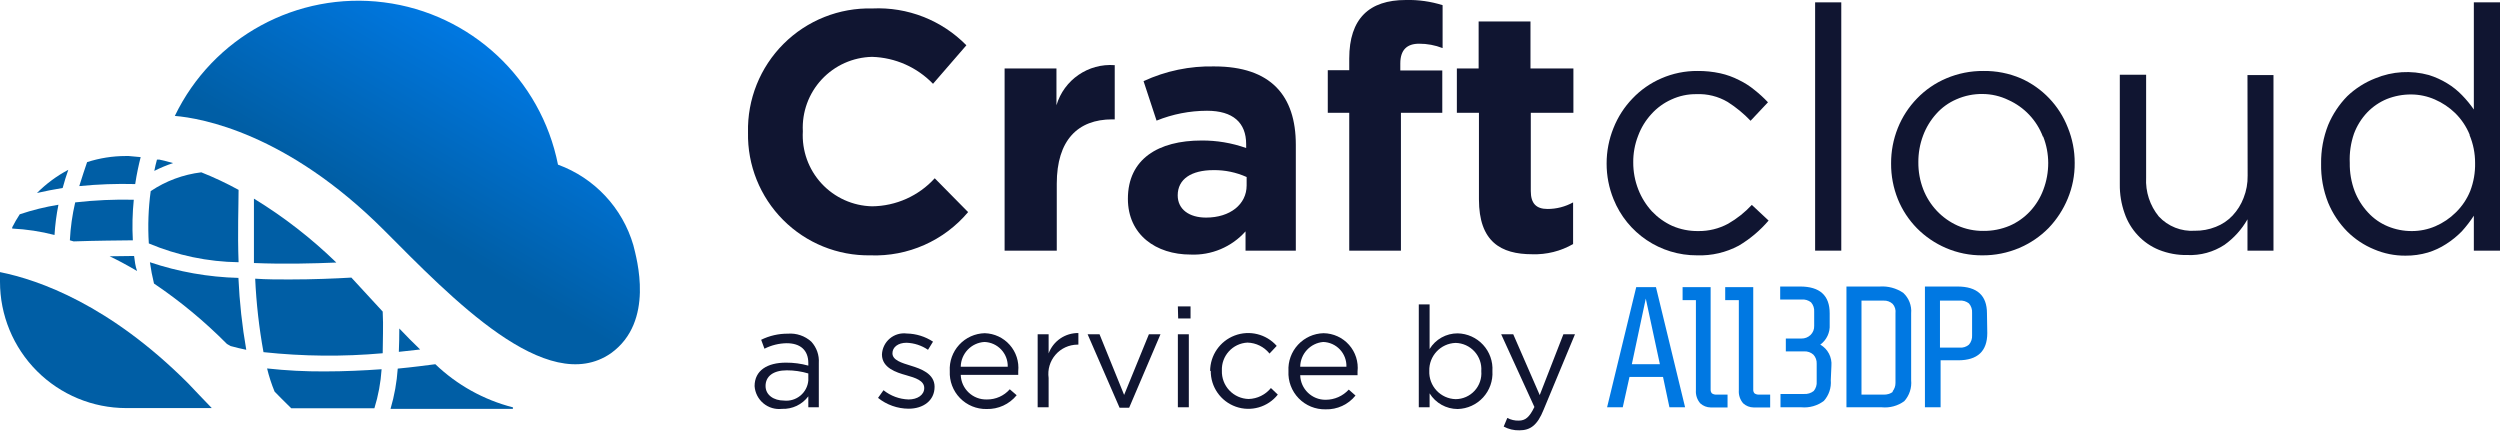
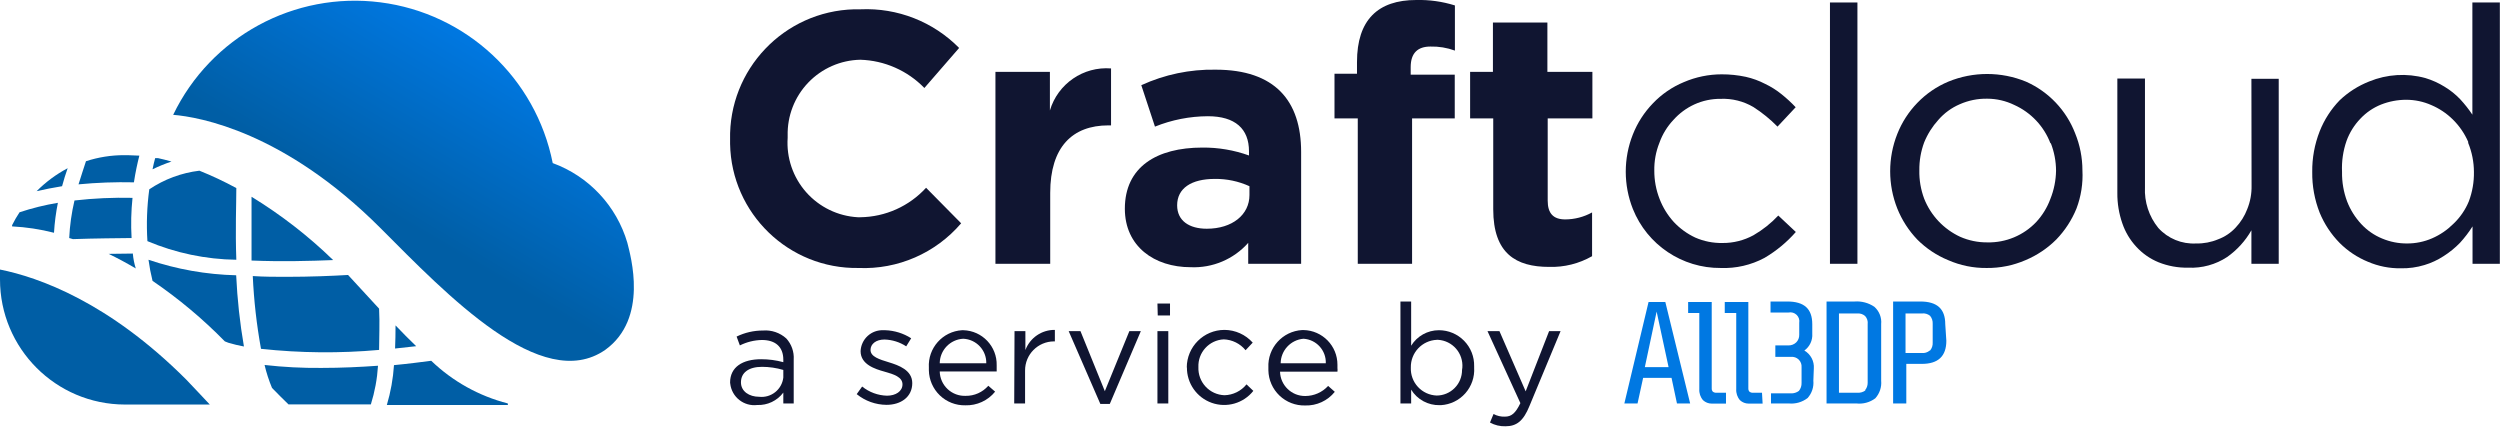
- <svg xmlns="http://www.w3.org/2000/svg" viewBox="0 0 159.59 27.47">
+ <svg xmlns="http://www.w3.org/2000/svg" viewBox="0 0 161.11 27.47">
  <defs>
-     <style>.cls-1{fill:#101531;}.cls-2{fill:url(#linear-gradient);}.cls-3{fill:#005ea5;}.cls-4{fill:#0078e2;}</style>
-     <linearGradient id="linear-gradient" x1="32.14" y1="3.29" x2="25.72" y2="14.17" gradientUnits="userSpaceOnUse">
+     <style>.cls-1{fill:url(#linear-gradient);}.cls-2{fill:#005ea5;}.cls-3{fill:#101531;}.cls-4{fill:#0078e2;}</style>
+     <linearGradient id="linear-gradient" x1="32.15" y1="-593.82" x2="25.73" y2="-604.7" gradientTransform="matrix(1, 0, 0, -1, 0, -590.52)" gradientUnits="userSpaceOnUse">
      <stop offset="0" stop-color="#0078e2" />
      <stop offset="1" stop-color="#005ea5" />
    </linearGradient>
  </defs>
  <g id="Layer_2" data-name="Layer 2">
    <g id="Layer_1-2" data-name="Layer 1">
-       <path class="cls-1" d="M48.17,24.65v0c0-1,.81-1.5,2-1.5a5.21,5.21,0,0,1,1.43.19v-.16c0-.83-.51-1.27-1.38-1.27a3.24,3.24,0,0,0-1.42.35l-.21-.57a3.8,3.8,0,0,1,1.7-.39,2,2,0,0,1,1.5.51,1.83,1.83,0,0,1,.48,1.36V26h-.67v-.7a2,2,0,0,1-1.68.8A1.57,1.57,0,0,1,48.17,24.65Zm3.43-.36v-.45a4.8,4.8,0,0,0-1.37-.2c-.87,0-1.36.38-1.36,1v0c0,.59.54.93,1.17.93A1.41,1.41,0,0,0,51.6,24.29Z" />
-       <path class="cls-1" d="M56.05,25.4l.35-.49A2.69,2.69,0,0,0,58,25.5c.56,0,1-.28,1-.73v0c0-.47-.55-.65-1.16-.82s-1.54-.46-1.54-1.32h0a1.41,1.41,0,0,1,1.59-1.34,3.16,3.16,0,0,1,1.67.52l-.32.52a2.59,2.59,0,0,0-1.37-.45c-.55,0-.9.29-.9.67v0c0,.44.57.61,1.19.8s1.5.5,1.5,1.34h0c0,.89-.73,1.4-1.66,1.4A3.15,3.15,0,0,1,56.05,25.4Z" />
-       <path class="cls-1" d="M60.63,23.69v0a2.29,2.29,0,0,1,2.23-2.42A2.21,2.21,0,0,1,65,23.7a1.69,1.69,0,0,1,0,.23H61.33A1.62,1.62,0,0,0,63,25.5a1.91,1.91,0,0,0,1.46-.65l.44.38a2.39,2.39,0,0,1-1.92.88A2.31,2.31,0,0,1,60.63,23.69Zm3.7-.28a1.54,1.54,0,0,0-1.49-1.58,1.61,1.61,0,0,0-1.51,1.58Z" />
-       <path class="cls-1" d="M66.24,21.34h.7v1.22a2,2,0,0,1,1.9-1.3V22h-.06a1.87,1.87,0,0,0-1.84,2.13V26h-.7Z" />
-       <path class="cls-1" d="M69.43,21.34h.76l1.57,3.87,1.58-3.87h.74l-2,4.69h-.61Z" />
-       <path class="cls-1" d="M75.19,19.56H76v.77h-.79Zm0,1.78h.7V26h-.7Z" />
-       <path class="cls-1" d="M77.25,23.69h0a2.43,2.43,0,0,1,4.25-1.61l-.46.49a1.86,1.86,0,0,0-1.41-.7A1.72,1.72,0,0,0,78,23.66v0a1.75,1.75,0,0,0,1.71,1.81,1.9,1.9,0,0,0,1.42-.7l.44.42a2.4,2.4,0,0,1-4.28-1.52Z" />
-       <path class="cls-1" d="M82.25,23.69v0a2.3,2.3,0,0,1,2.24-2.42,2.21,2.21,0,0,1,2.17,2.45,1.69,1.69,0,0,1,0,.23H83a1.61,1.61,0,0,0,1.63,1.57,2,2,0,0,0,1.47-.65l.43.38a2.36,2.36,0,0,1-1.91.88A2.32,2.32,0,0,1,82.25,23.69Zm3.7-.28a1.53,1.53,0,0,0-1.48-1.58A1.61,1.61,0,0,0,83,23.41Z" />
-       <path class="cls-1" d="M91.26,25.11V26h-.69V19.43h.69v2.85a2.09,2.09,0,0,1,1.79-1,2.27,2.27,0,0,1,2.22,2.41v0a2.28,2.28,0,0,1-2.22,2.42A2.11,2.11,0,0,1,91.26,25.11Zm3.3-1.42v0a1.68,1.68,0,0,0-1.64-1.8,1.74,1.74,0,0,0-1.68,1.79v0a1.73,1.73,0,0,0,1.68,1.8A1.65,1.65,0,0,0,94.56,23.69Z" />
-       <path class="cls-1" d="M99.8,21.34h.74l-2,4.81c-.4,1-.85,1.32-1.55,1.32a2,2,0,0,1-1-.24l.23-.55a1.46,1.46,0,0,0,.73.17c.42,0,.68-.21,1-.87l-2.12-4.64h.77l1.69,3.88Z" />
-       <path class="cls-2" d="M39,22.55C34.9,25.39,28.81,19,24.51,14.69,18.32,8.5,12.86,7.54,11.16,7.4a13,13,0,0,1,24.46,3.11,7.8,7.8,0,0,1,4.81,5.14C40.64,16.5,41.81,20.53,39,22.55Z" />
-       <path class="cls-3" d="M12,24.46c-5-5-9.51-6.59-12-7.09,0,.2,0,.41,0,.61a8.06,8.06,0,0,0,8.06,8.07h5.46C13,25.5,12.5,25,12,24.46Z" />
-       <path class="cls-3" d="M8.56,16.34,7,16.36c.56.27,1.14.58,1.75.94C8.64,17,8.6,16.66,8.56,16.34Z" />
-       <path class="cls-3" d="M11.05,10.41c-.31-.09-.6-.16-.87-.22h0l-.16,0c-.06.22-.12.46-.17.72A8.55,8.55,0,0,1,11.05,10.41Z" />
-       <path class="cls-3" d="M4,12c.11-.41.23-.79.36-1.16a8.3,8.3,0,0,0-2,1.48C2.89,12.2,3.44,12.09,4,12Z" />
-       <path class="cls-3" d="M25.46,22.46l1.36-.15c-.45-.43-.89-.88-1.33-1.34C25.49,21.46,25.48,22,25.46,22.46Z" />
-       <path class="cls-3" d="M18.46,17.84c-.7,0-1.44,0-2.17-.05a35.1,35.1,0,0,0,.53,4.69,38.89,38.89,0,0,0,7.61.07c0-.82.05-1.72,0-2.66-.69-.74-1.36-1.48-2-2.17C21.4,17.78,20,17.84,18.46,17.84Z" />
-       <path class="cls-3" d="M8.48,15.34a16.79,16.79,0,0,1,.06-2.59,27.61,27.61,0,0,0-3.74.17,13.57,13.57,0,0,0-.34,2.42l.24.07C6.09,15.36,7.67,15.35,8.48,15.34Z" />
-       <path class="cls-3" d="M15.23,16.74c-.07-1.91,0-3.61,0-4.62A21.25,21.25,0,0,0,12.85,11,7.39,7.39,0,0,0,9.62,12.2a17,17,0,0,0-.12,3.34A15.31,15.31,0,0,0,15.23,16.74Z" />
-       <path class="cls-3" d="M3.73,13.07a15.37,15.37,0,0,0-2.47.61,8.52,8.52,0,0,0-.48.83s0,.08,0,.08A13.41,13.41,0,0,1,3.48,15,14,14,0,0,1,3.73,13.07Z" />
-       <path class="cls-3" d="M24.36,23.57c-1.12.08-2.36.14-3.65.14a32,32,0,0,1-3.66-.19A9.85,9.85,0,0,0,17.53,25c.35.35.7.72,1.06,1.06l0,0h5.31A10.74,10.74,0,0,0,24.36,23.57Z" />
-       <path class="cls-3" d="M32.73,26a11.17,11.17,0,0,1-4.94-2.75c-.63.08-1.44.19-2.4.28a12,12,0,0,1-.46,2.57h7.79A.06.06,0,0,0,32.73,26Z" />
-       <path class="cls-3" d="M14.72,22.09q.51.14,1,.24a36.2,36.2,0,0,1-.5-4.59,19.29,19.29,0,0,1-5.65-1,13.54,13.54,0,0,0,.26,1.36,30.67,30.67,0,0,1,4.66,3.86Z" />
-       <path class="cls-3" d="M21.47,16.76a29.88,29.88,0,0,0-5.26-4.08c0,1.29,0,2.7,0,4.11C18.13,16.87,20,16.82,21.47,16.76Z" />
-       <path class="cls-3" d="M5.06,11.88a28.72,28.72,0,0,1,3.57-.13l0,0c.1-.66.23-1.25.35-1.72l-.76-.07h-.2a8,8,0,0,0-2.46.39C5.42,10.78,5.23,11.31,5.06,11.88Z" />
-       <path class="cls-3" d="M16,23.38h0l0,.05Z" />
-       <path class="cls-1" d="M55.56,16.3a7.69,7.69,0,0,1-7.81-7.84v0A7.74,7.74,0,0,1,55.69.54a7.89,7.89,0,0,1,6,2.35L59.56,5.35a5.63,5.63,0,0,0-3.89-1.72,4.52,4.52,0,0,0-4.42,4.75v0a4.53,4.53,0,0,0,4.42,4.79,5.48,5.48,0,0,0,4-1.79l2.13,2.16A7.78,7.78,0,0,1,55.56,16.3Z" />
-       <path class="cls-1" d="M71,7.62c-2.19,0-3.54,1.32-3.54,4.11V16H64.13V4.37h3.31V6.72a3.59,3.59,0,0,1,3.72-2.56V7.62Z" />
-       <path class="cls-1" d="M79.51,16V14.77A4.44,4.44,0,0,1,76,16.25c-2.2,0-4-1.26-4-3.56v0c0-2.54,1.94-3.72,4.7-3.72a8.3,8.3,0,0,1,2.85.48V9.2c0-1.37-.84-2.13-2.5-2.13a8.63,8.63,0,0,0-3.22.63L73,5.18a10.19,10.19,0,0,1,4.52-.94c3.61,0,5.2,1.87,5.2,5V16Zm.07-4.7a5,5,0,0,0-2.11-.44c-1.42,0-2.29.57-2.29,1.61v0c0,.9.74,1.42,1.81,1.42,1.54,0,2.59-.85,2.59-2.05Z" />
-       <path class="cls-1" d="M90.59,2.79c-.77,0-1.2.39-1.2,1.26V4.5h2.68V7.2H89.43V16h-3.3V7.2H84.76V4.48h1.37V3.74C86.13,1.18,87.41,0,89.74,0a7.21,7.21,0,0,1,2.35.33V3.07A4.08,4.08,0,0,0,90.59,2.79Z" />
-       <path class="cls-1" d="M97.81,16.23c-2,0-3.4-.8-3.4-3.5V7.2H93V4.37h1.39v-3h3.31v3h2.74V7.2H97.72v5c0,.77.33,1.14,1.07,1.14a3.37,3.37,0,0,0,1.63-.42v2.66A4.91,4.91,0,0,1,97.81,16.23Z" />
-       <path class="cls-1" d="M111,15.68a5.26,5.26,0,0,1-2.66.62A5.72,5.72,0,0,1,103,12.71a6,6,0,0,1-.44-2.27A6,6,0,0,1,103,8.17a5.78,5.78,0,0,1,1.21-1.88A5.58,5.58,0,0,1,106.06,5a5.66,5.66,0,0,1,2.3-.47,6.55,6.55,0,0,1,1.46.15,4.94,4.94,0,0,1,1.19.43,4.88,4.88,0,0,1,1,.64,7.94,7.94,0,0,1,.85.78l-1.11,1.18a7.83,7.83,0,0,0-1.46-1.2,3.62,3.62,0,0,0-2-.5,3.69,3.69,0,0,0-1.59.34,3.8,3.8,0,0,0-1.28.93,4.2,4.2,0,0,0-.85,1.39,4.55,4.55,0,0,0-.31,1.7,4.69,4.69,0,0,0,.32,1.72,4.47,4.47,0,0,0,.87,1.4,4.18,4.18,0,0,0,1.3.93,4.05,4.05,0,0,0,1.65.33,3.9,3.9,0,0,0,1.92-.47,6.44,6.44,0,0,0,1.51-1.2l1.07,1A7.65,7.65,0,0,1,111,15.68Z" />
-       <path class="cls-1" d="M115.87,16V.15h1.67V16Z" />
-       <path class="cls-1" d="M132,12.67a6.05,6.05,0,0,1-1.23,1.89,5.84,5.84,0,0,1-1.87,1.27,5.94,5.94,0,0,1-2.35.47,5.77,5.77,0,0,1-2.33-.47,5.84,5.84,0,0,1-1.85-1.26,5.72,5.72,0,0,1-1.22-1.86,6,6,0,0,1-.43-2.27,6,6,0,0,1,.43-2.27,5.81,5.81,0,0,1,1.22-1.88A5.64,5.64,0,0,1,124.25,5a5.92,5.92,0,0,1,2.36-.47A5.86,5.86,0,0,1,129,5,5.7,5.7,0,0,1,132,8.14a5.91,5.91,0,0,1,.44,2.26A5.78,5.78,0,0,1,132,12.67Zm-1.59-3.95a4.19,4.19,0,0,0-2.21-2.34A3.82,3.82,0,0,0,126.57,6a4,4,0,0,0-1.68.34,3.65,3.65,0,0,0-1.29.93,4.34,4.34,0,0,0-.84,1.39,4.75,4.75,0,0,0-.3,1.7,4.69,4.69,0,0,0,.31,1.72,4.26,4.26,0,0,0,.87,1.38,4.18,4.18,0,0,0,1.32.94,4,4,0,0,0,1.65.34,4.2,4.2,0,0,0,1.68-.33,3.93,3.93,0,0,0,1.3-.92,4.15,4.15,0,0,0,.85-1.38,4.81,4.81,0,0,0,.31-1.71A4.64,4.64,0,0,0,130.43,8.72Z" />
-       <path class="cls-1" d="M143.47,4.79h1.66V16h-1.66v-2A5.08,5.08,0,0,1,142,15.63a4,4,0,0,1-2.37.65,4.64,4.64,0,0,1-1.81-.33,3.79,3.79,0,0,1-1.35-.93,3.9,3.9,0,0,1-.85-1.42,5.32,5.32,0,0,1-.3-1.83v-7H137v6.57a3.61,3.61,0,0,0,.81,2.48,2.88,2.88,0,0,0,2.3.91,3.47,3.47,0,0,0,1.34-.25,2.89,2.89,0,0,0,1.07-.72,3.44,3.44,0,0,0,.7-1.12,3.68,3.68,0,0,0,.26-1.43Z" />
-       <path class="cls-1" d="M157.92,16V13.77a7.9,7.9,0,0,1-.77,1,5.65,5.65,0,0,1-1,.81,4.56,4.56,0,0,1-1.16.54,4.94,4.94,0,0,1-1.43.2,5,5,0,0,1-2-.4,5.27,5.27,0,0,1-1.72-1.14,5.74,5.74,0,0,1-1.22-1.84,6.41,6.41,0,0,1-.45-2.48,6.49,6.49,0,0,1,.45-2.48,5.85,5.85,0,0,1,1.22-1.84A5.47,5.47,0,0,1,151.63,5a5.28,5.28,0,0,1,3.42-.21,5.21,5.21,0,0,1,1.17.53,4.67,4.67,0,0,1,.95.76,7.1,7.1,0,0,1,.75.91V.15h1.67V16Zm-.27-7.41a4.13,4.13,0,0,0-.92-1.37,4.36,4.36,0,0,0-1.3-.87,3.79,3.79,0,0,0-1.51-.32,4.15,4.15,0,0,0-1.55.29,3.7,3.7,0,0,0-1.25.85,4,4,0,0,0-.85,1.36A5,5,0,0,0,150,10.4a4.89,4.89,0,0,0,.31,1.8,4.25,4.25,0,0,0,.86,1.37,3.55,3.55,0,0,0,1.26.88,3.94,3.94,0,0,0,1.53.3,3.78,3.78,0,0,0,1.51-.31,4.21,4.21,0,0,0,1.3-.88,4,4,0,0,0,.92-1.37A4.71,4.71,0,0,0,158,10.4,4.58,4.58,0,0,0,157.65,8.63Z" />
-       <path class="cls-4" d="M104.17,23.25l.89-4.19.9,4.19Zm1.54-4.92h-1.26L102.59,26h1l.43-1.94h2.14l.41,1.94h1Z" />
-       <path class="cls-4" d="M110.28,25.19h-.7a.47.47,0,0,1-.3-.08.34.34,0,0,1-.08-.25V18.33h-1.79v.83h.85v5.75a1.15,1.15,0,0,0,.28.84,1,1,0,0,0,.66.26h1.08Z" />
-       <path class="cls-4" d="M113,25.19h-.7a.47.47,0,0,1-.3-.08.34.34,0,0,1-.08-.25V18.33h-1.79v.83H111v5.75a1.15,1.15,0,0,0,.28.84,1,1,0,0,0,.66.26H113Z" />
-       <path class="cls-4" d="M116.91,23.36A1.42,1.42,0,0,0,116.2,22a1.47,1.47,0,0,0,.6-1.28V20q0-1.71-1.89-1.71h-1.27v.83H115a.86.86,0,0,1,.61.18.83.83,0,0,1,.2.61v.89a.76.76,0,0,1-.24.59.81.81,0,0,1-.57.22H114v.82h1.17a.82.82,0,0,1,.59.21.79.79,0,0,1,.21.58v1.13a.84.84,0,0,1-.19.61.9.9,0,0,1-.62.19h-1.5V26H115a2.07,2.07,0,0,0,1.43-.41,1.76,1.76,0,0,0,.44-1.32Z" />
-       <path class="cls-4" d="M122,20a1.58,1.58,0,0,0-.51-1.31,2.39,2.39,0,0,0-1.49-.4h-2.13V26h2.26a2.09,2.09,0,0,0,1.43-.39,1.75,1.75,0,0,0,.44-1.34Zm-1.15,5a.92.92,0,0,1-.62.19h-1.4v-6h1.41a.79.79,0,0,1,.58.21A.75.75,0,0,1,121,20v4.44A.84.84,0,0,1,120.8,25Z" />
-       <path class="cls-4" d="M126.84,20q0-1.71-1.89-1.71h-2.07V26h1V23H125q1.86,0,1.86-1.74Zm-1.15,2a.8.8,0,0,1-.6.19h-1.25v-3h1.25a.84.84,0,0,1,.6.18.83.83,0,0,1,.2.61V21.4A.83.83,0,0,1,125.69,22Z" />
+       <path class="cls-1" d="M39,22.55C34.9,25.39,28.81,19,24.51,14.69,18.32,8.5,12.86,7.54,11.16,7.4a13,13,0,0,1,24.46,3.11,7.81,7.81,0,0,1,4.81,5.14C40.64,16.5,41.81,20.53,39,22.55Z" />
+       <path class="cls-2" d="M12,24.46c-5-5-9.51-6.59-12-7.09V18a8.06,8.06,0,0,0,8.05,8.07h5.47C13,25.5,12.5,25,12,24.46Z" />
+       <path class="cls-2" d="M8.56,16.34,7,16.36c.56.27,1.14.58,1.75.94A4.41,4.41,0,0,1,8.56,16.34Z" />
+       <path class="cls-2" d="M11.05,10.41c-.31-.09-.6-.16-.87-.22H10c-.06.22-.12.46-.17.72A10.47,10.47,0,0,1,11.05,10.41Z" />
+       <path class="cls-2" d="M4,12c.11-.41.23-.79.36-1.16a8.3,8.3,0,0,0-2,1.48C2.89,12.2,3.44,12.09,4,12Z" />
+       <path class="cls-2" d="M25.46,22.46l1.36-.15c-.45-.43-.89-.88-1.33-1.34C25.49,21.46,25.48,22,25.46,22.46Z" />
+       <path class="cls-2" d="M18.46,17.84c-.7,0-1.44,0-2.17-.05a35.06,35.06,0,0,0,.53,4.69,38.71,38.71,0,0,0,7.61.07c0-.82.05-1.72,0-2.66l-2-2.17C21.4,17.78,20,17.84,18.46,17.84Z" />
+       <path class="cls-2" d="M8.48,15.34a16,16,0,0,1,.06-2.59,27.47,27.47,0,0,0-3.74.17,13.31,13.31,0,0,0-.34,2.42l.24.07C6.09,15.36,7.67,15.35,8.48,15.34Z" />
+       <path class="cls-2" d="M15.23,16.74c-.07-1.91,0-3.61,0-4.62A22.47,22.47,0,0,0,12.85,11a7.37,7.37,0,0,0-3.23,1.2,17,17,0,0,0-.12,3.34A15.27,15.27,0,0,0,15.23,16.74Z" />
+       <path class="cls-2" d="M3.73,13.07a16.2,16.2,0,0,0-2.47.61,7.74,7.74,0,0,0-.48.83v.08a13.66,13.66,0,0,1,2.7.41A14,14,0,0,1,3.73,13.07Z" />
+       <path class="cls-2" d="M24.36,23.57c-1.12.08-2.36.14-3.65.14a29.92,29.92,0,0,1-3.66-.19A9.47,9.47,0,0,0,17.53,25c.35.35.7.72,1.06,1.06H23.9A10.52,10.52,0,0,0,24.36,23.57Z" />
+       <path class="cls-2" d="M32.73,26a11.1,11.1,0,0,1-4.94-2.75c-.63.08-1.44.19-2.4.28a11.74,11.74,0,0,1-.46,2.57h7.79a.06.06,0,0,0,0-.08Z" />
+       <path class="cls-2" d="M14.72,22.09a9.65,9.65,0,0,0,1,.24,37.23,37.23,0,0,1-.5-4.59,19.07,19.07,0,0,1-5.65-1,12.54,12.54,0,0,0,.26,1.36A30.83,30.83,0,0,1,14.49,22Z" />
+       <path class="cls-2" d="M21.47,16.76a30.11,30.11,0,0,0-5.26-4.08v4.11C18.13,16.87,20,16.82,21.47,16.76Z" />
+       <path class="cls-2" d="M5.06,11.88a30.43,30.43,0,0,1,3.57-.13h0c.1-.66.23-1.25.35-1.72L8.22,10H8a7.86,7.86,0,0,0-2.46.39C5.42,10.78,5.23,11.31,5.06,11.88Z" />
+       <path class="cls-3" d="M55.33,17.27a8.15,8.15,0,0,1-8.28-8V9h0a8.22,8.22,0,0,1,8-8.4h.41a8.39,8.39,0,0,1,6.35,2.49L59.57,5.67a6,6,0,0,0-4.13-1.82,4.78,4.78,0,0,0-4.68,4.89v.14h0A4.8,4.8,0,0,0,55.28,14h.16a5.84,5.84,0,0,0,4.24-1.9l2.26,2.29A8.24,8.24,0,0,1,55.33,17.27Z" />
+       <path class="cls-3" d="M71.43,8.08c-2.32,0-3.75,1.39-3.75,4.35V17H64.15V4.63h3.51V7.12A3.8,3.8,0,0,1,71.6,4.41V8.08Z" />
+       <path class="cls-3" d="M80.44,17V15.65a4.68,4.68,0,0,1-3.71,1.57c-2.34,0-4.24-1.34-4.24-3.77h0c0-2.69,2.05-3.94,5-3.94a8.64,8.64,0,0,1,3,.51V9.75c0-1.45-.89-2.26-2.65-2.26a9.25,9.25,0,0,0-3.41.67l-.88-2.67a11,11,0,0,1,4.79-1c3.82,0,5.51,2,5.51,5.3V17Zm.08-5a5.24,5.24,0,0,0-2.24-.47c-1.5,0-2.42.6-2.42,1.7h0c0,1,.78,1.51,1.91,1.51,1.64,0,2.75-.9,2.75-2.17Z" />
+       <path class="cls-3" d="M92.18,3c-.81,0-1.27.41-1.27,1.33v.48h2.84V7.63H91V17h-3.5V7.63H86V4.75h1.45V4c0-2.72,1.35-4,3.82-4a7.73,7.73,0,0,1,2.49.35V3.26A4.28,4.28,0,0,0,92.18,3Z" />
+       <path class="cls-3" d="M99.83,17.2c-2.12,0-3.6-.85-3.6-3.71V7.63H94.74v-3h1.47V1.45h3.51V4.63h2.9v3H99.74v5.3c0,.81.35,1.21,1.13,1.21a3.6,3.6,0,0,0,1.73-.45v2.82A5.26,5.26,0,0,1,99.83,17.2Z" />
+       <path class="cls-3" d="M113.71,16.62a5.53,5.53,0,0,1-2.82.65,6.05,6.05,0,0,1-5.66-3.8,6.52,6.52,0,0,1,0-4.81,6.09,6.09,0,0,1,1.29-2,5.84,5.84,0,0,1,2-1.37,6.18,6.18,0,0,1,2.43-.5,7.35,7.35,0,0,1,1.55.16,5.15,5.15,0,0,1,1.26.46,5.28,5.28,0,0,1,1.06.67,8.85,8.85,0,0,1,.9.83l-1.17,1.25A9,9,0,0,0,113,6.9a3.85,3.85,0,0,0-2.12-.53,4,4,0,0,0-1.69.36,4.1,4.1,0,0,0-1.35,1,4.2,4.2,0,0,0-.9,1.47,4.6,4.6,0,0,0-.33,1.8,4.94,4.94,0,0,0,.34,1.82,4.7,4.7,0,0,0,.92,1.49,4.5,4.5,0,0,0,1.38,1,4.18,4.18,0,0,0,1.75.35,4.1,4.1,0,0,0,2-.5,7,7,0,0,0,1.6-1.27l1.13,1.06A8.21,8.21,0,0,1,113.71,16.62Z" />
+       <path class="cls-3" d="M117.93,17V.16h1.77V17Z" />
+       <path class="cls-3" d="M133.82,13.43a6.27,6.27,0,0,1-1.3,2,6.19,6.19,0,0,1-2,1.34,6.12,6.12,0,0,1-2.49.5,6,6,0,0,1-2.47-.5,6.08,6.08,0,0,1-2-1.33,6.28,6.28,0,0,1-1.29-2,6.52,6.52,0,0,1,0-4.81,6.09,6.09,0,0,1,1.29-2,6,6,0,0,1,2-1.37,6.6,6.6,0,0,1,5,0,6,6,0,0,1,3.17,3.33,6.32,6.32,0,0,1,.47,2.39A6.06,6.06,0,0,1,133.82,13.43Zm-1.68-4.19a4.45,4.45,0,0,0-2.34-2.48,4,4,0,0,0-1.73-.4,4.2,4.2,0,0,0-1.78.36,3.82,3.82,0,0,0-1.37,1A4.9,4.9,0,0,0,124,9.18a5,5,0,0,0-.31,1.8A4.92,4.92,0,0,0,124,12.8a4.56,4.56,0,0,0,2.32,2.46,4.25,4.25,0,0,0,1.75.36,4.21,4.21,0,0,0,3.16-1.32,4.45,4.45,0,0,0,.9-1.47A5.09,5.09,0,0,0,132.5,11a4.94,4.94,0,0,0-.34-1.78Z" />
+       <path class="cls-3" d="M145.09,5.08h1.76V17h-1.76V14.84a5.35,5.35,0,0,1-1.56,1.72,4.2,4.2,0,0,1-2.51.69,4.88,4.88,0,0,1-1.92-.35,4,4,0,0,1-1.43-1,4.22,4.22,0,0,1-.9-1.51,5.81,5.81,0,0,1-.32-1.94V5.06h1.78v7a3.86,3.86,0,0,0,.86,2.63,3.06,3.06,0,0,0,2.44,1,3.45,3.45,0,0,0,1.42-.27,2.9,2.9,0,0,0,1.13-.76,3.56,3.56,0,0,0,.74-1.18,3.8,3.8,0,0,0,.28-1.52Z" />
+       <path class="cls-3" d="M159.34,17V14.59a7.62,7.62,0,0,1-.81,1.06,5.79,5.79,0,0,1-1.06.86,4.74,4.74,0,0,1-1.23.57,4.86,4.86,0,0,1-1.52.21,5.18,5.18,0,0,1-2.12-.42,5.57,5.57,0,0,1-1.82-1.21,6.08,6.08,0,0,1-1.29-1.95,6.91,6.91,0,0,1-.48-2.62,6.93,6.93,0,0,1,.48-2.63,6.08,6.08,0,0,1,1.29-2,5.92,5.92,0,0,1,1.9-1.21,5.62,5.62,0,0,1,3.62-.22,5.13,5.13,0,0,1,1.24.56,4.87,4.87,0,0,1,1,.8,8.16,8.16,0,0,1,.79,1V.16h1.77V17Zm-.28-7.86a4.59,4.59,0,0,0-1-1.45,4.45,4.45,0,0,0-1.38-.92,4,4,0,0,0-1.6-.34,4.42,4.42,0,0,0-1.64.31,3.74,3.74,0,0,0-1.32.9,4.07,4.07,0,0,0-.9,1.44,5.35,5.35,0,0,0-.29,2,5.19,5.19,0,0,0,.33,1.91,4.56,4.56,0,0,0,.91,1.45,3.8,3.8,0,0,0,1.34.93,4.07,4.07,0,0,0,1.62.32,4,4,0,0,0,1.6-.33,4.43,4.43,0,0,0,1.37-.93,4.18,4.18,0,0,0,1-1.45,5.14,5.14,0,0,0,.33-1.9,5,5,0,0,0-.37-1.87Z" />
+       <path class="cls-3" d="M47.05,24.65h0c0-1,.81-1.5,2-1.5a5.35,5.35,0,0,1,1.43.19v-.16c0-.83-.51-1.27-1.38-1.27a3.34,3.34,0,0,0-1.42.35l-.21-.57a3.85,3.85,0,0,1,1.7-.39,2,2,0,0,1,1.5.51,1.84,1.84,0,0,1,.48,1.36V26h-.67v-.7a2,2,0,0,1-1.68.8,1.56,1.56,0,0,1-1.74-1.37A.22.22,0,0,1,47.05,24.65Zm3.43-.36v-.45a4.88,4.88,0,0,0-1.37-.2c-.87,0-1.36.38-1.36,1h0c0,.59.54.93,1.17.93a1.41,1.41,0,0,0,1.56-1.24Z" />
+       <path class="cls-3" d="M55.21,25.4l.35-.49a2.67,2.67,0,0,0,1.6.59c.56,0,1-.28,1-.73h0c0-.47-.55-.65-1.16-.82s-1.54-.46-1.54-1.32h0a1.41,1.41,0,0,1,1.47-1.35h.12a3.31,3.31,0,0,1,1.67.52l-.32.52A2.69,2.69,0,0,0,57,21.88c-.55,0-.9.29-.9.67h0c0,.44.57.61,1.19.8s1.5.5,1.5,1.34h0c0,.89-.73,1.4-1.66,1.4A3.08,3.08,0,0,1,55.21,25.4Z" />
+       <path class="cls-3" d="M59.86,23.69h0A2.28,2.28,0,0,1,62,21.28h.08a2.21,2.21,0,0,1,2.15,2.27c0,.05,0,.11,0,.16v.23H60.56a1.61,1.61,0,0,0,1.67,1.57h0a1.9,1.9,0,0,0,1.46-.65l.44.38a2.38,2.38,0,0,1-1.92.88,2.3,2.3,0,0,1-2.35-2.26Zm3.7-.28a1.55,1.55,0,0,0-1.49-1.58,1.6,1.6,0,0,0-1.51,1.58Z" />
+       <path class="cls-3" d="M65.38,21.34h.7v1.22a2,2,0,0,1,1.9-1.3V22h-.06a1.87,1.87,0,0,0-1.86,1.88,2,2,0,0,0,0,.25V26h-.7Z" />
+       <path class="cls-3" d="M68.87,21.34h.76l1.57,3.87,1.58-3.87h.74l-2,4.69h-.61Z" />
+       <path class="cls-3" d="M74.59,19.56h.81v.77h-.79Zm0,1.78h.7V26h-.7Z" />
+       <path class="cls-3" d="M76.48,23.69h0a2.43,2.43,0,0,1,2.43-2.43,2.46,2.46,0,0,1,1.82.82l-.46.49a1.9,1.9,0,0,0-1.41-.7,1.72,1.72,0,0,0-1.63,1.79h0a1.74,1.74,0,0,0,1.68,1.81h0a1.88,1.88,0,0,0,1.42-.7l.44.42a2.4,2.4,0,0,1-4.28-1.52Z" />
+       <path class="cls-3" d="M81.74,23.69h0a2.31,2.31,0,0,1,2.18-2.42H84a2.23,2.23,0,0,1,2.19,2.24c0,.07,0,.14,0,.21a.88.88,0,0,1,0,.23H82.49a1.61,1.61,0,0,0,1.63,1.57,2,2,0,0,0,1.47-.65l.43.38a2.35,2.35,0,0,1-1.91.88,2.31,2.31,0,0,1-2.37-2.26Zm3.7-.28A1.53,1.53,0,0,0,84,21.83h0a1.61,1.61,0,0,0-1.47,1.58Z" />
+       <path class="cls-3" d="M90.94,25.11V26h-.69V19.43h.69v2.85a2.1,2.1,0,0,1,1.79-1A2.27,2.27,0,0,1,95,23.6v.09h0a2.28,2.28,0,0,1-2.14,2.42h-.08A2.1,2.1,0,0,1,90.94,25.11Zm3.3-1.42h0a1.67,1.67,0,0,0-1.56-1.79H92.6a1.75,1.75,0,0,0-1.68,1.79h0a1.73,1.73,0,0,0,1.66,1.8h0a1.64,1.64,0,0,0,1.64-1.65Z" />
+       <path class="cls-3" d="M99.83,21.34h.74l-2,4.81c-.4,1-.85,1.32-1.55,1.32a1.92,1.92,0,0,1-1-.24l.23-.55a1.41,1.41,0,0,0,.73.17c.42,0,.68-.21,1-.87l-2.12-4.64h.77l1.69,3.88Z" />
+       <path class="cls-4" d="M106,23.66l.76-3.58.77,3.58Zm1.32-4.2h-1.08L104.68,26h.85l.36-1.65h1.83l.35,1.65h.85Z" />
+       <path class="cls-4" d="M111.23,25.31h-.59a.36.36,0,0,1-.26-.07.3.3,0,0,1-.07-.21V19.46h-1.52v.71h.72v4.9a1,1,0,0,0,.24.72.82.82,0,0,0,.56.22h.92Z" />
+       <path class="cls-4" d="M113.55,25.31H113a.36.36,0,0,1-.26-.07.3.3,0,0,1-.07-.21V19.46h-1.52v.71h.74v4.9a1,1,0,0,0,.24.72.82.82,0,0,0,.56.22h.9Z" />
+       <path class="cls-4" d="M116.89,23.75a1.23,1.23,0,0,0-.61-1.16,1.23,1.23,0,0,0,.51-1.09v-.61c0-1-.53-1.46-1.61-1.46H114.1v.71h1.16a.58.58,0,0,1,.69.67v.76a.66.66,0,0,1-.2.5.7.7,0,0,1-.49.19h-.85V23h1a.62.62,0,0,1,.69.67v1a.78.78,0,0,1-.17.52.8.8,0,0,1-.52.16h-1.28V26h1.14a1.72,1.72,0,0,0,1.22-.35,1.47,1.47,0,0,0,.37-1.12Z" />
+       <path class="cls-4" d="M121.23,20.89a1.32,1.32,0,0,0-.44-1.12,2,2,0,0,0-1.27-.34h-1.81V26h1.92a1.71,1.71,0,0,0,1.22-.33,1.49,1.49,0,0,0,.38-1.14Zm-1,4.26a.78.78,0,0,1-.53.16h-1.19V20.2h1.2a.67.67,0,0,1,.49.17.65.65,0,0,1,.16.52v3.78a.74.74,0,0,1-.17.48Z" />
+       <path class="cls-4" d="M125.36,20.89c0-1-.54-1.46-1.61-1.46H122V26h.85V23.45h1c1.06,0,1.58-.5,1.58-1.49Zm-1,1.7a.69.69,0,0,1-.52.16H122.8V20.2h1.06a.7.7,0,0,1,.52.15.74.74,0,0,1,.17.52v1.21A.72.72,0,0,1,124.38,22.59Z" />
    </g>
  </g>
</svg>
